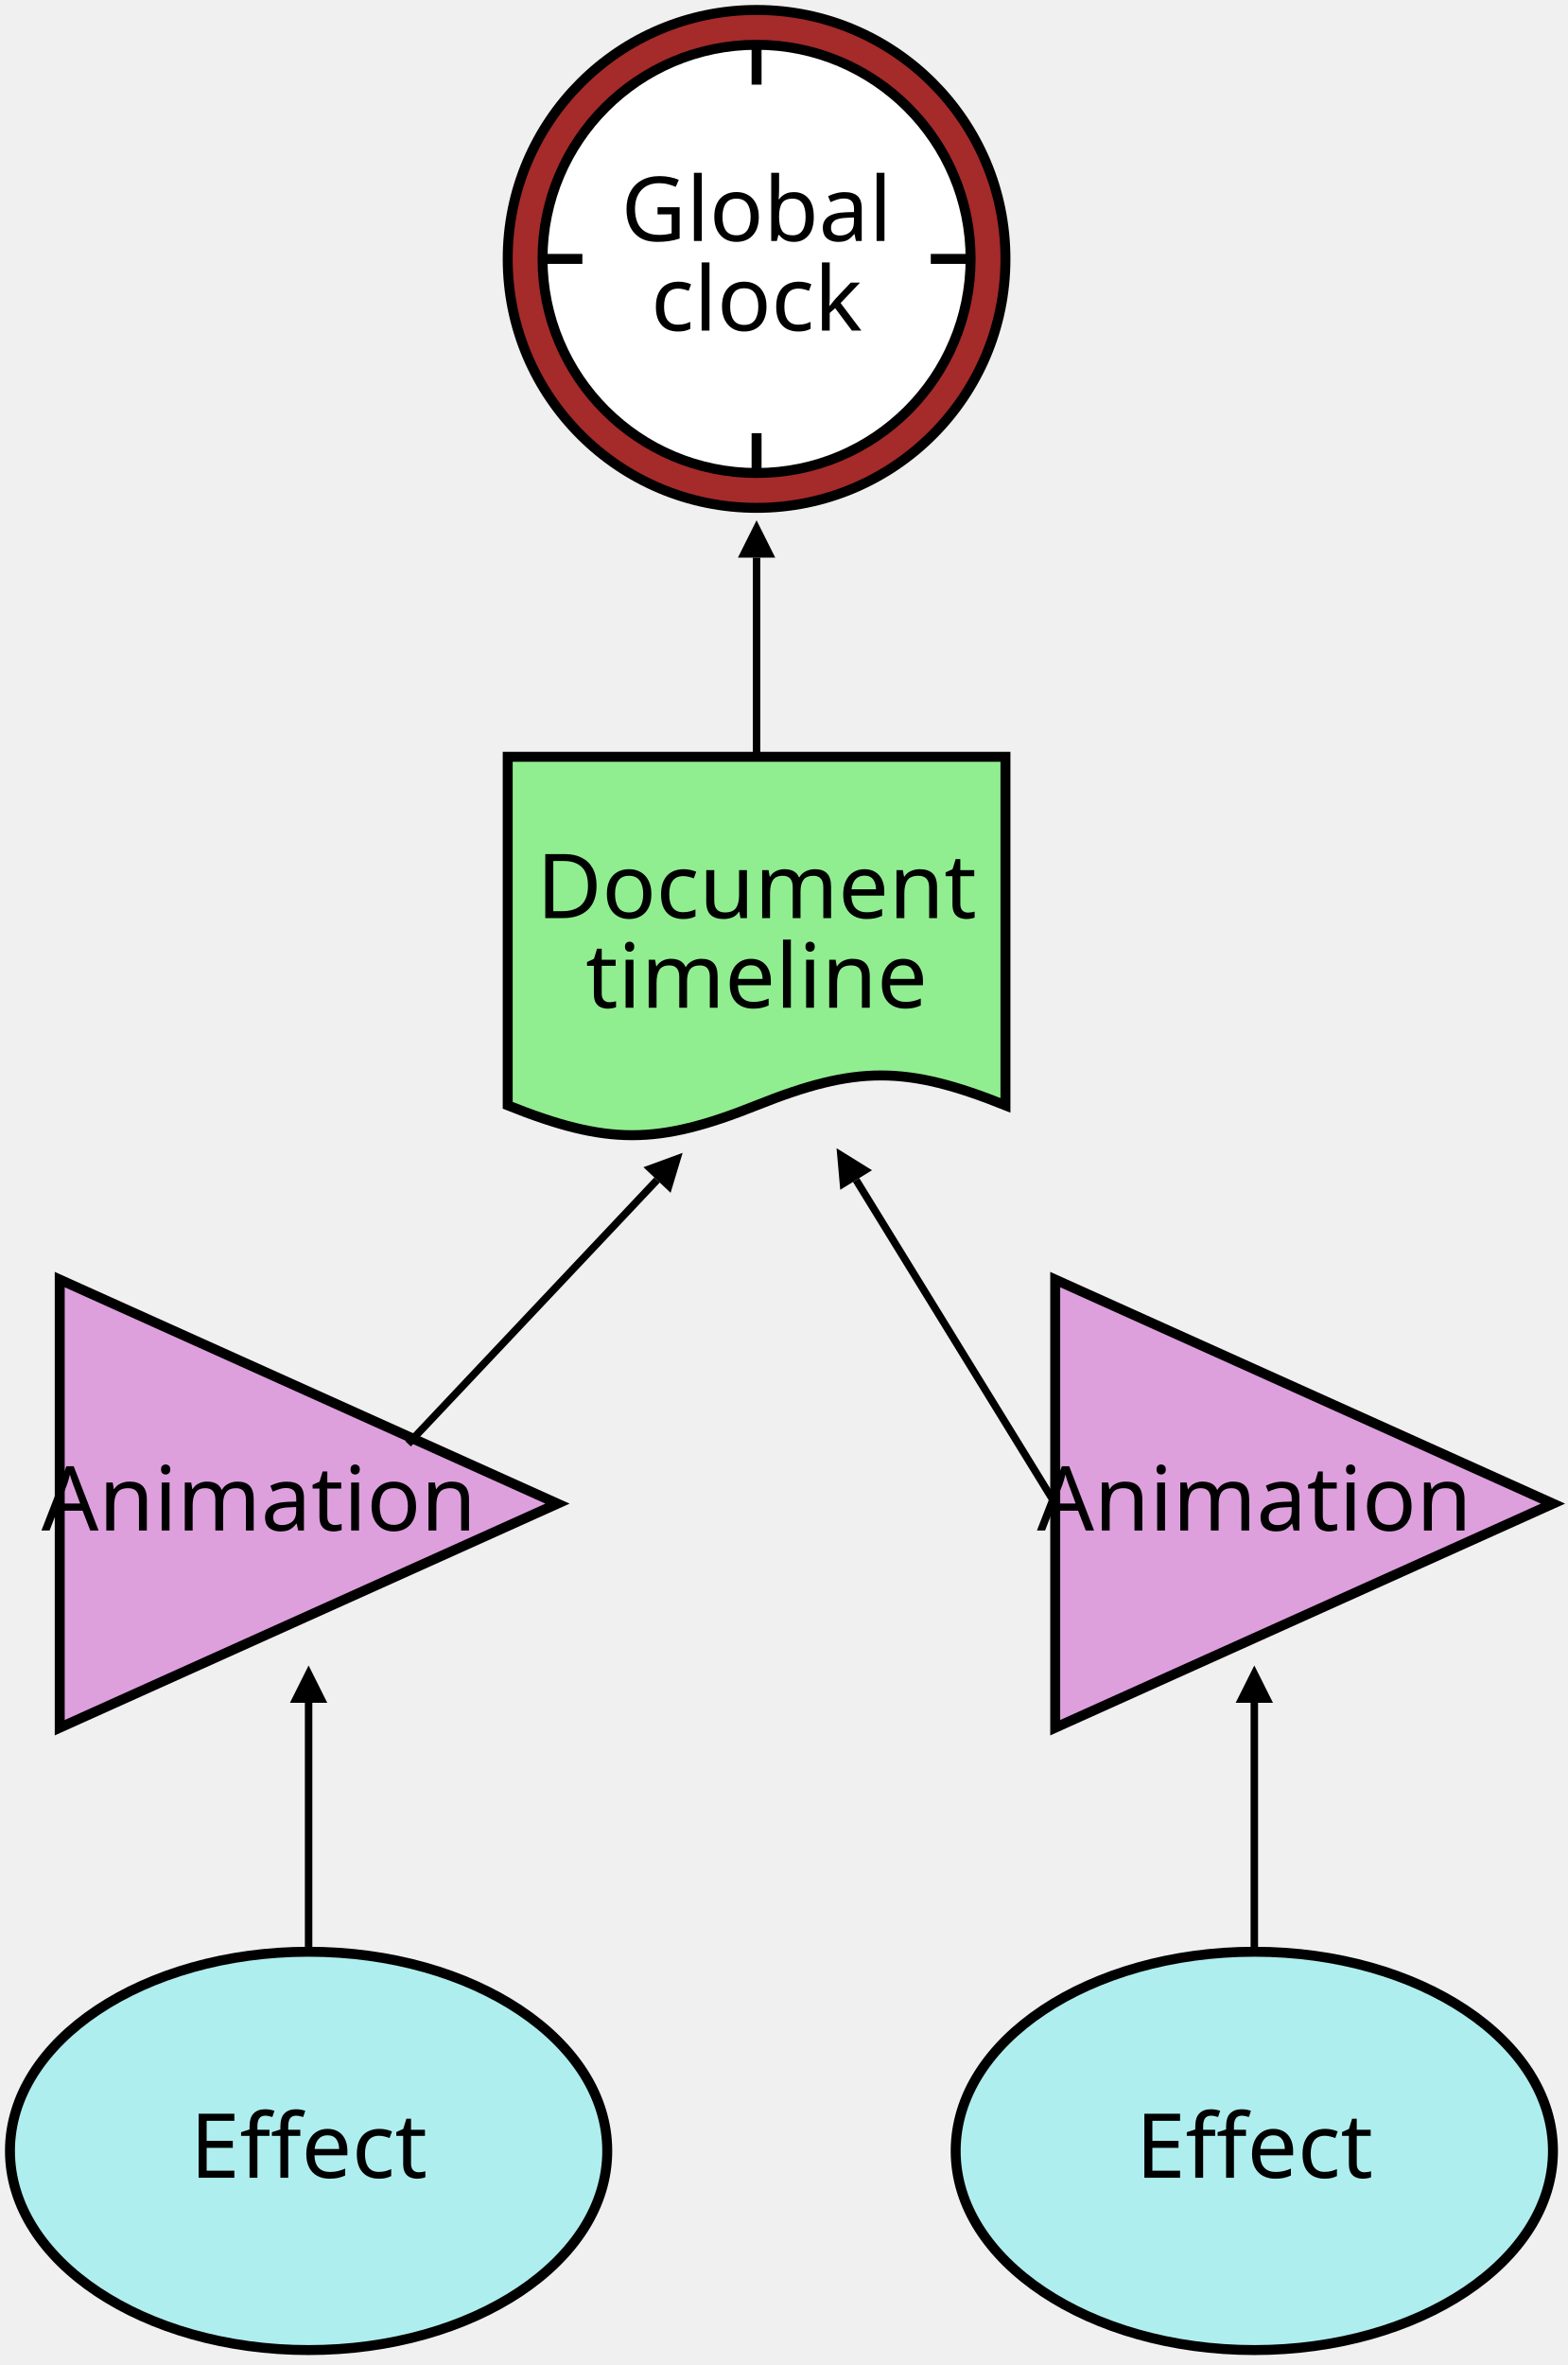
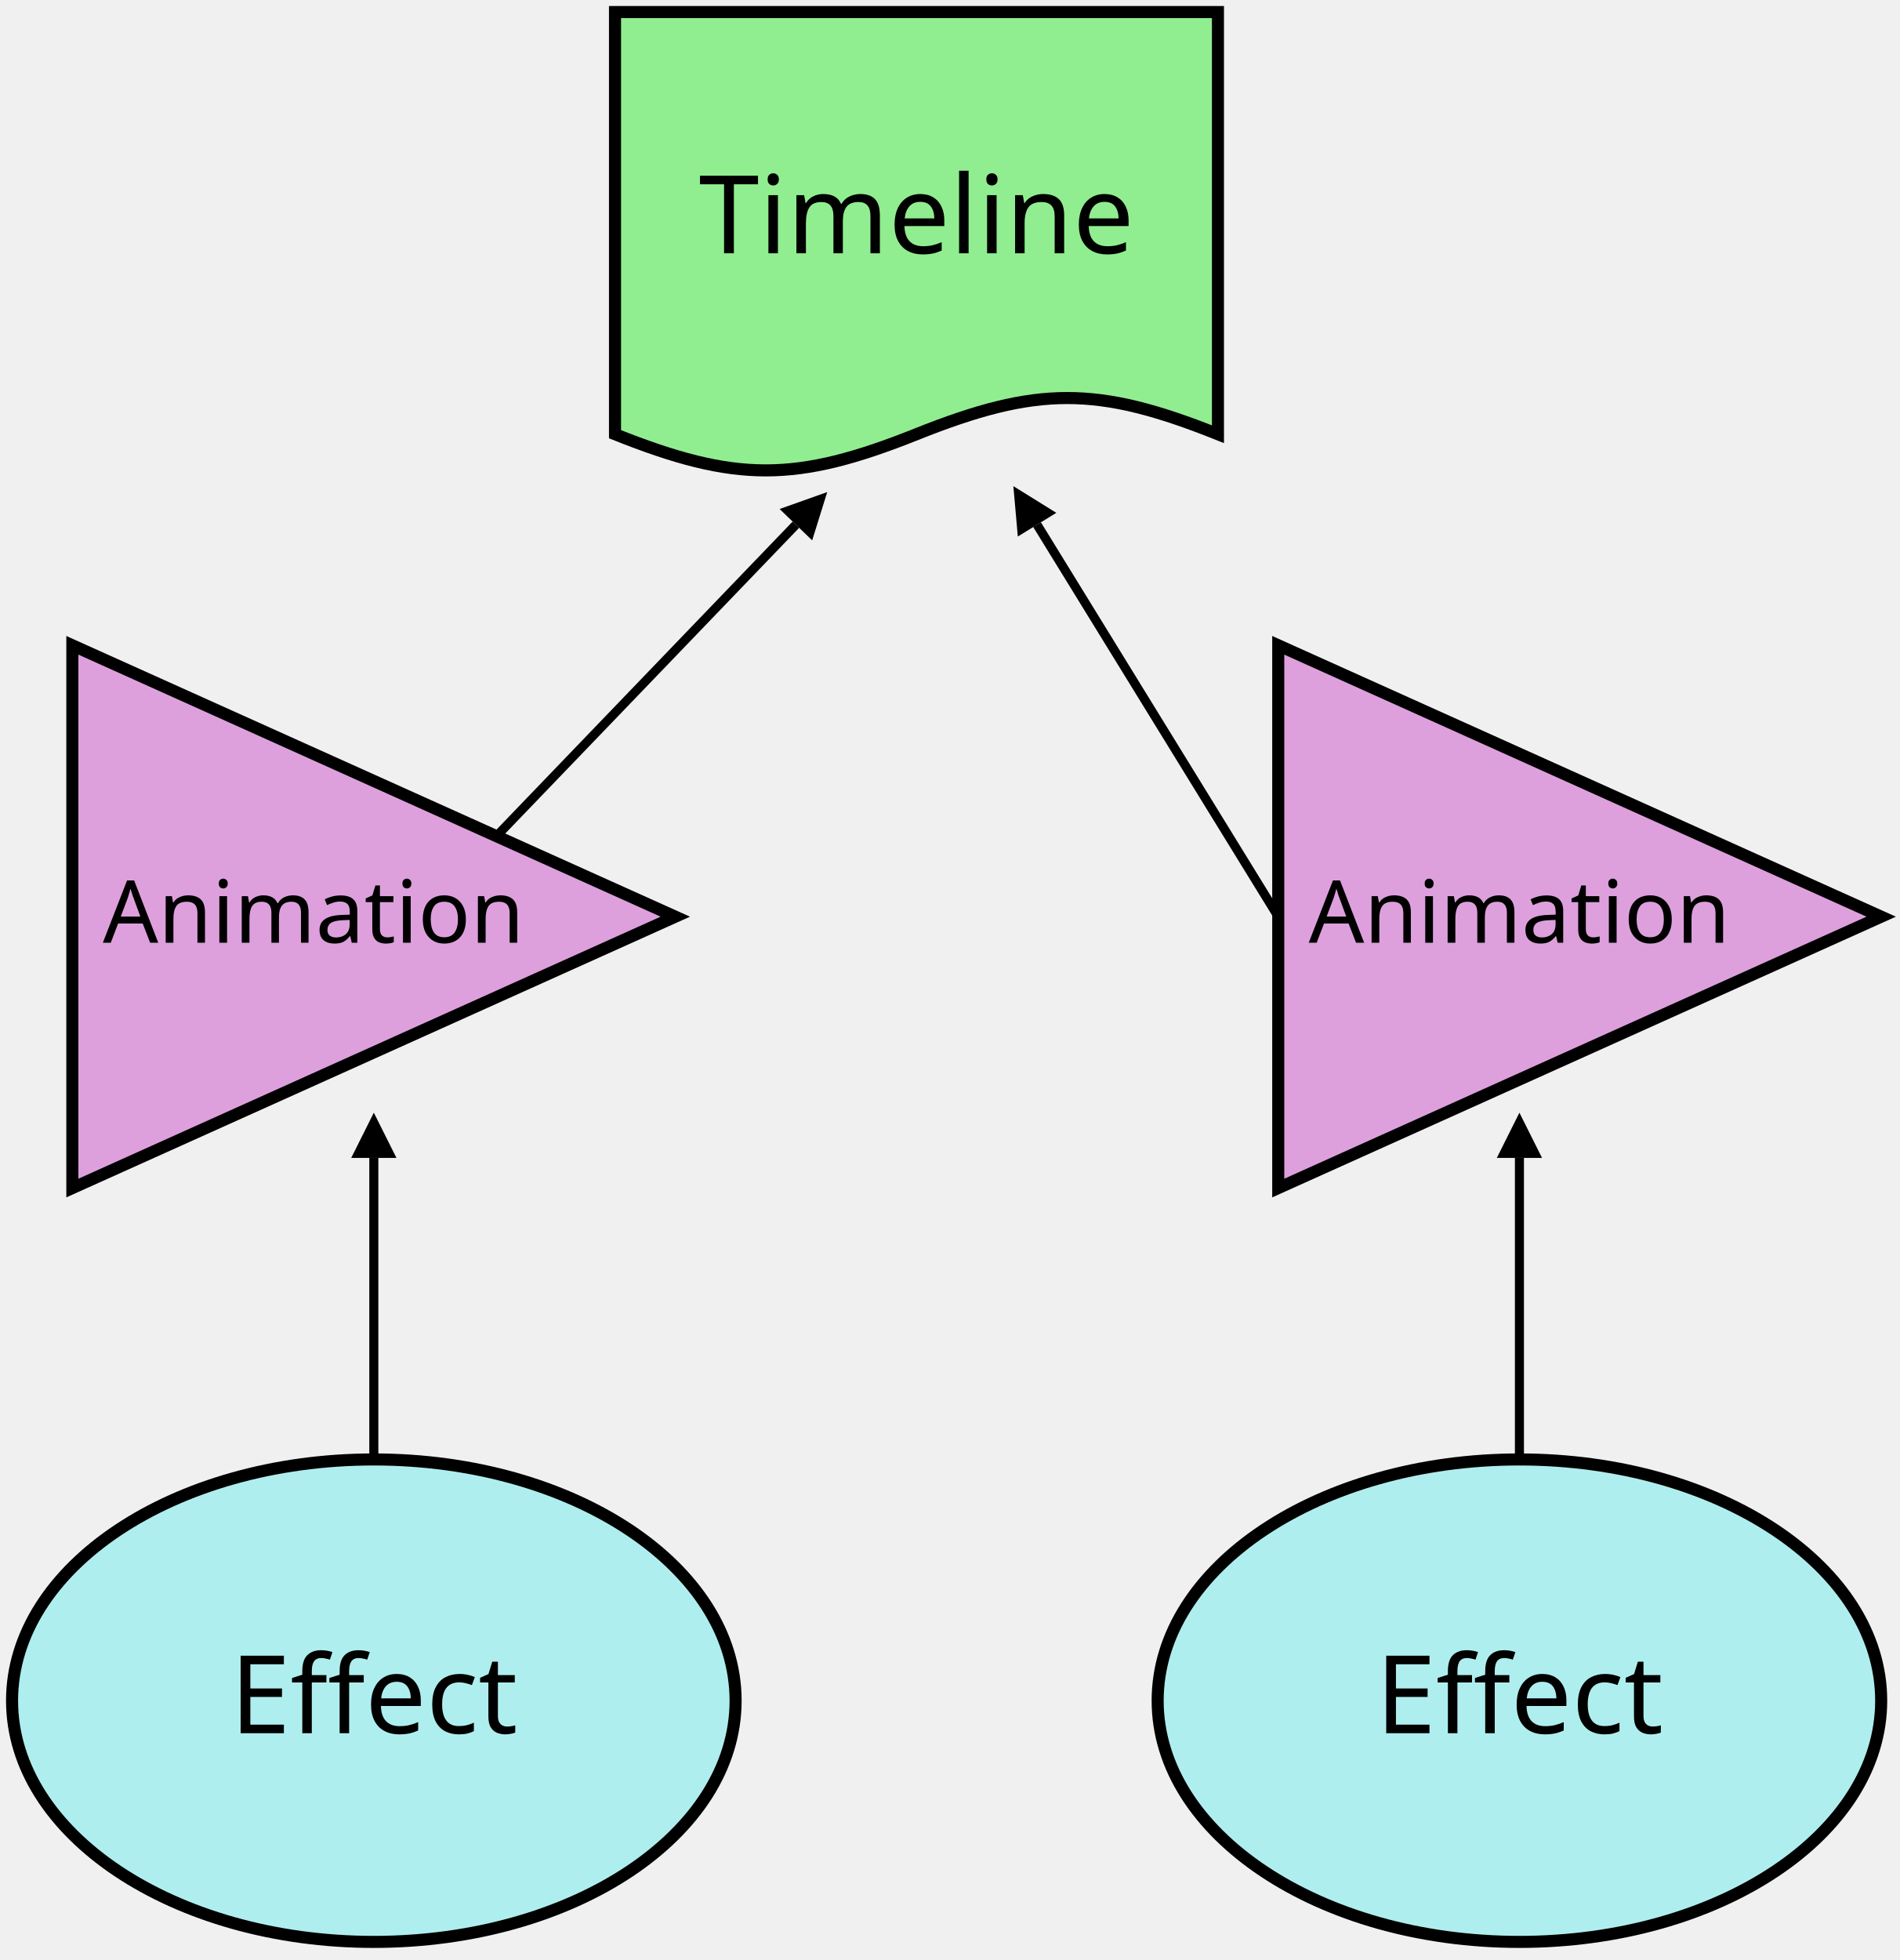
- <svg xmlns="http://www.w3.org/2000/svg" xmlns:xlink="http://www.w3.org/1999/xlink" width="100%" height="100%" viewBox="148 -2 315 475">
+ <svg xmlns="http://www.w3.org/2000/svg" xmlns:xlink="http://www.w3.org/1999/xlink" width="100%" height="100%" viewBox="148 -2 315 325">
  <defs>
    <style type="text/css">
    svg {
      font-size: 18px;
      font-family: sans-serif;
    }

    /*
     * Line work
     */
    .arrowLine {
      stroke: black;
      stroke-width: 1.5;
      fill: none;
      marker-end: url(#arrow);
    }
    </style>
    <style type="text/css">
      .blackArrowHead {
        fill: black;
        stroke: none;
      }
    </style>
    <marker id="arrow" viewBox="0 -5 10 10" orient="auto" markerWidth="5" markerHeight="5">
      <path d="M0-5l10 5l-10 5z" class="blackArrowHead" />
    </marker>
    <marker id="reverseArrow" viewBox="-10 -5 10 10" orient="auto" markerWidth="5" markerHeight="5">
      <path d="M0-5l-10 5l10 5z" class="blackArrowHead" />
    </marker>
    <style type="text/css">
      .startTimeStar {
        stroke: blue;
        stroke-linecap: round;
        stroke-width: 2;
        fill: none;
      }
    </style>
    <path d="M-3.5-3.5l7 7M3.5-3.5l-7 7M0-5v10M-5 0h10" class="startTimeStar" id="star" />
    <style type="text/css">
      .document {
        fill: lightgreen;
        stroke: black;
        stroke-width: 2;
      }
    </style>
    <g id="document">
      <path d="M0 0h100v70c-20-8-30-8-50 0s-30 8-50 0z" class="document" />
-       <g transform="translate(50 45)">
-         <text y="-0.7em" text-anchor="middle">Document<tspan x="0" dy="1em">timeline</tspan>
-         </text>
+       <g transform="translate(50 40)">
+         <text text-anchor="middle">Timeline</text>
      </g>
    </g>
    <style type="text/css">
      .animation {
        fill: plum;
        stroke: black;
        stroke-width: 2;
      }
    </style>
    <g id="animation">
      <path d="M-40-45v90l100-45z" class="animation" />
-       <text y="0.3em" text-anchor="middle">Animation</text>
+       <text y="0.3em" text-anchor="middle" font-size="0.8em">Animation</text>
    </g>
    <style type="text/css">
      .effect {
        fill: paleturquoise;
        stroke: black;
        stroke-width: 2;
      }
    </style>
    <g id="effect">
      <ellipse rx="60" ry="40" class="effect" />
      <text y="0.3em" text-anchor="middle">Effect</text>
    </g>
  </defs>
-   <g transform="translate(300 50)">
-     <circle r="50" fill="brown" stroke="black" stroke-width="2" />
-     <circle r="43" fill="white" stroke="black" stroke-width="2" />
-     <path d="M0-43v8M43 0h-8M0 43v-8M-43 0h8" stroke="black" stroke-width="2" fill="none" />
-     <text y="-0.2em" text-anchor="middle">Global<tspan x="0" dy="1em">clock</tspan>
-     </text>
-   </g>
-   <use x="250" y="150" xlink:href="#document" />
-   <line x1="300" y1="150" x2="300" y2="110" class="arrowLine" />
-   <use x="200" y="300" xlink:href="#animation" />
-   <line x1="230" y1="288" x2="280" y2="235" class="arrowLine" />
-   <use x="210" y="430" xlink:href="#effect" />
-   <line x1="210" y1="390" x2="210" y2="340" class="arrowLine" />
-   <use x="400" y="300" xlink:href="#animation" />
-   <line x1="360" y1="300" x2="320" y2="235" class="arrowLine" />
-   <use x="400" y="430" xlink:href="#effect" />
-   <line x1="400" y1="390" x2="400" y2="340" class="arrowLine" />
+   <use x="250" xlink:href="#document" />
+   <use x="200" y="150" xlink:href="#animation" />
+   <line x1="230" y1="137" x2="280" y2="85" class="arrowLine" />
+   <use x="210" y="280" xlink:href="#effect" />
+   <line x1="210" y1="240" x2="210" y2="190" class="arrowLine" />
+   <use x="400" y="150" xlink:href="#animation" />
+   <line x1="360" y1="150" x2="320" y2="85" class="arrowLine" />
+   <use x="400" y="280" xlink:href="#effect" />
+   <line x1="400" y1="240" x2="400" y2="190" class="arrowLine" />
</svg>
